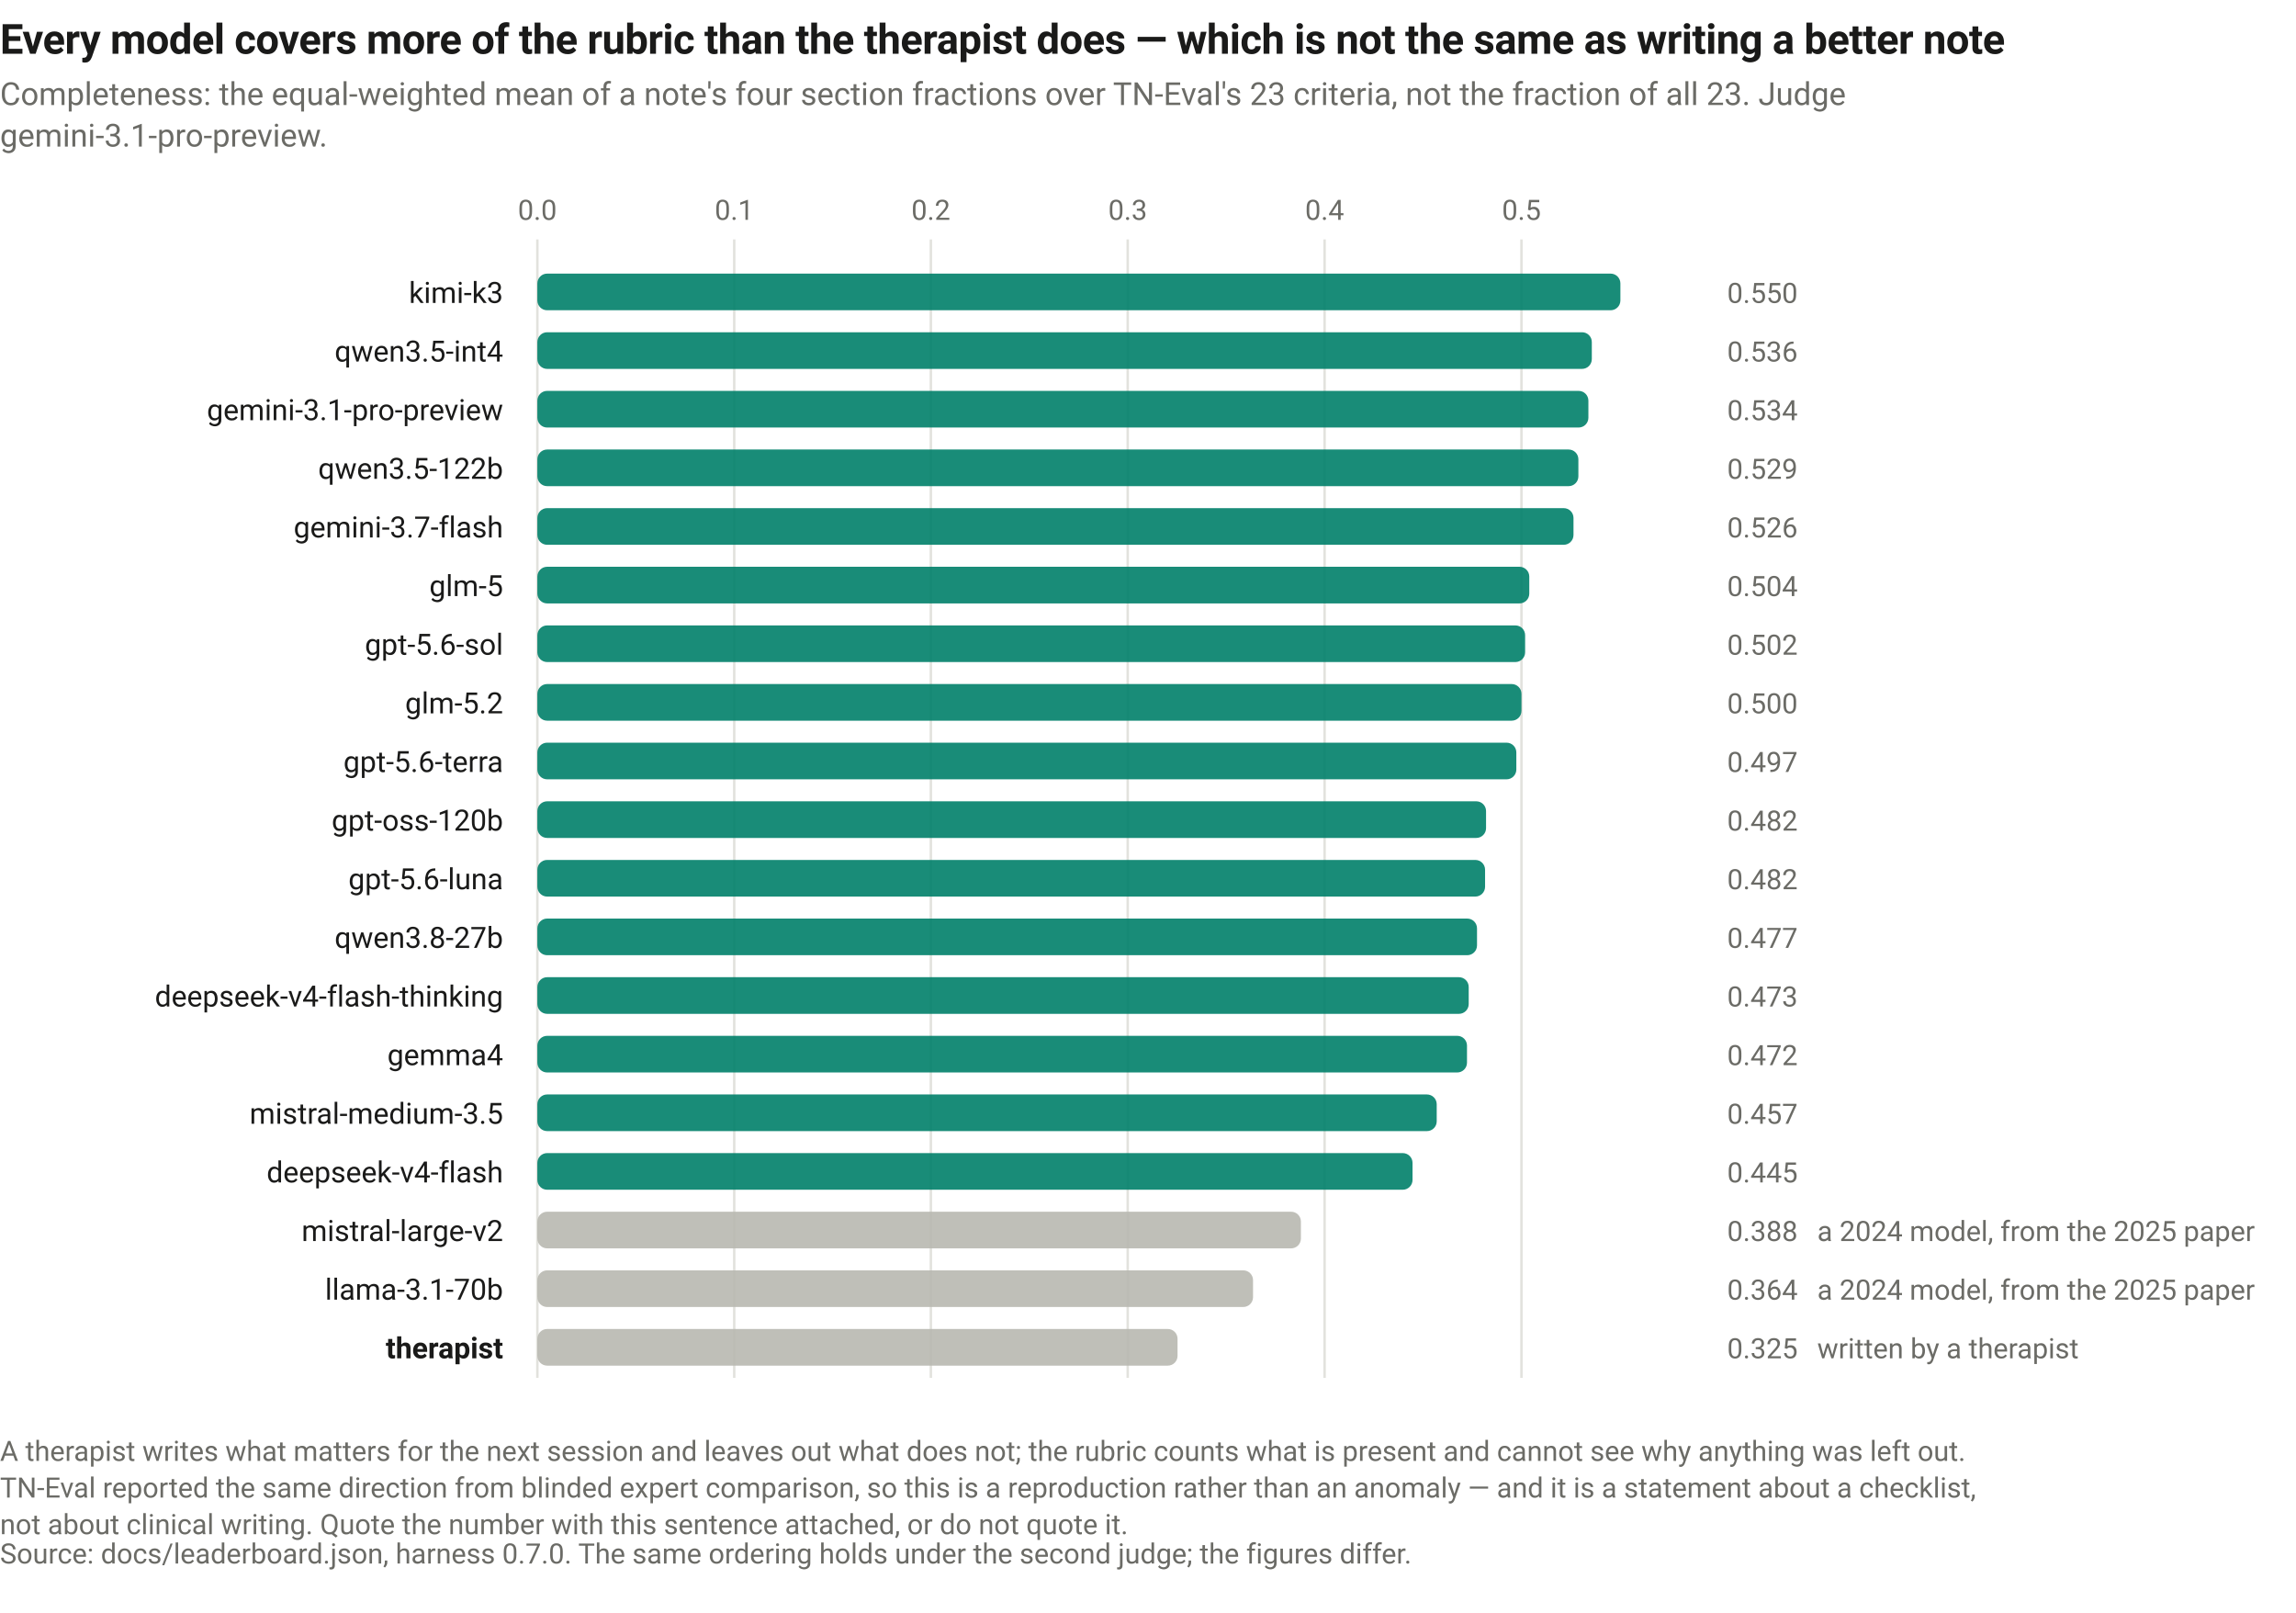
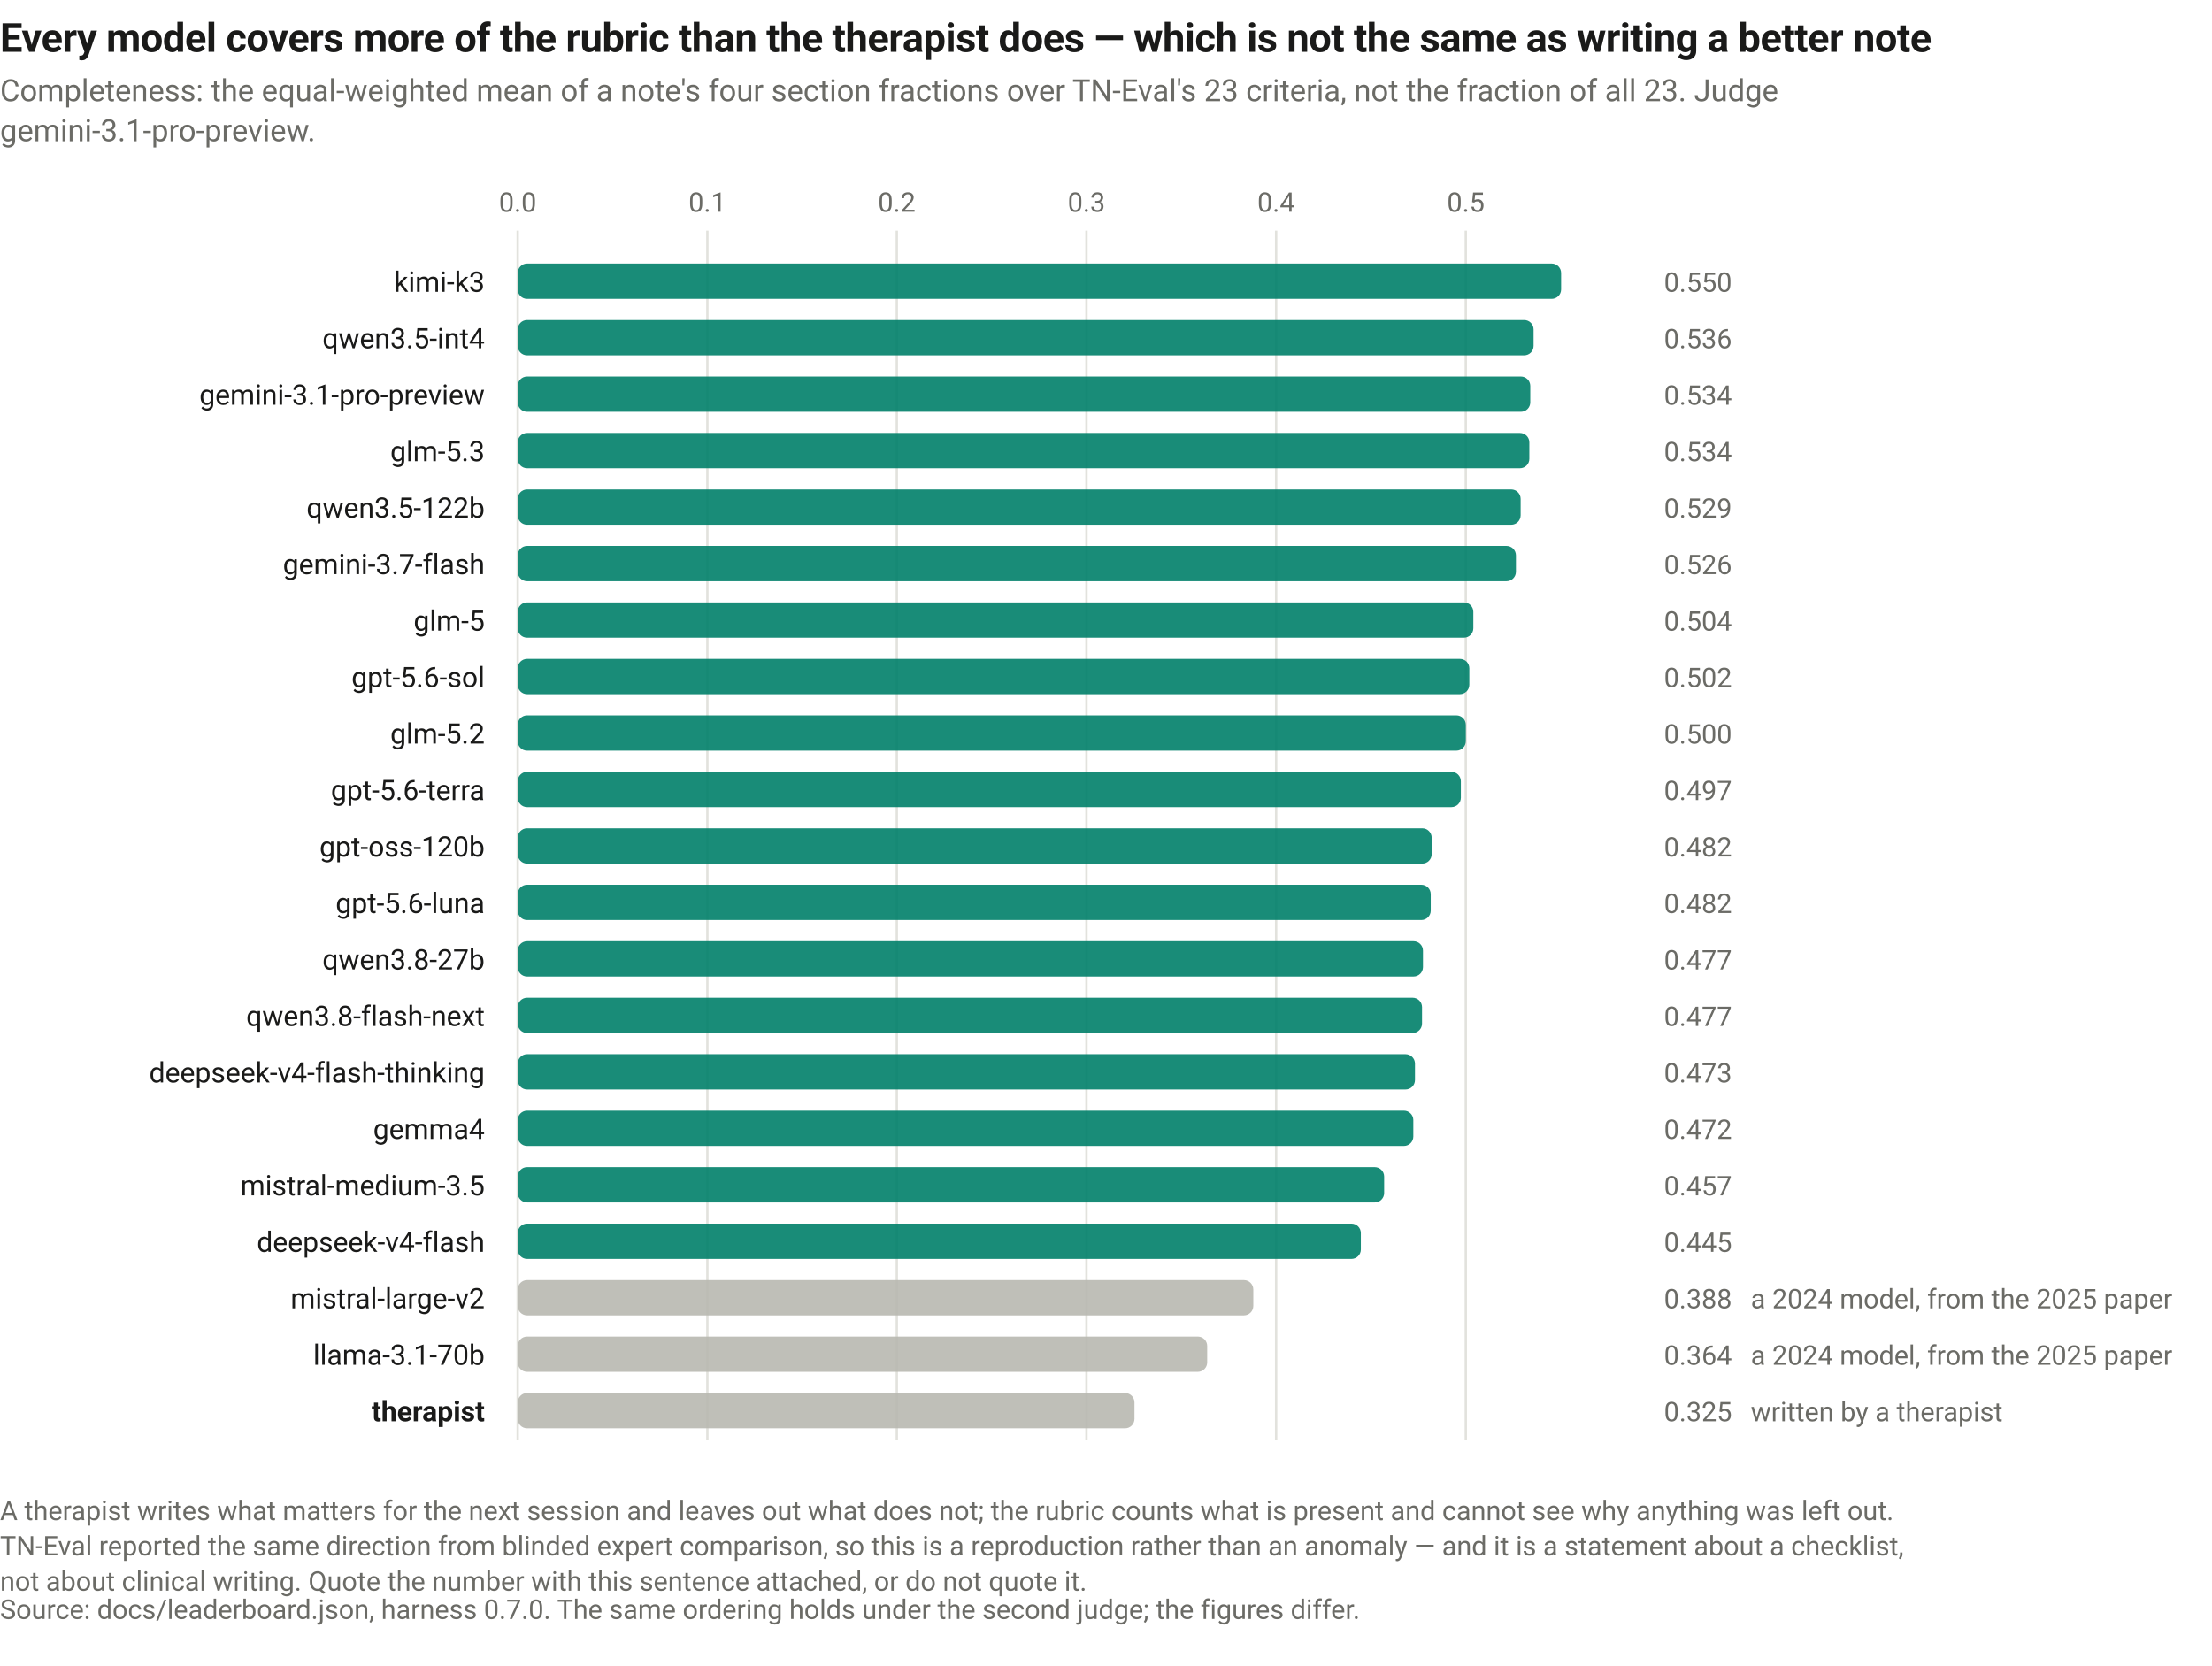
- <svg xmlns="http://www.w3.org/2000/svg" class="fig" width="940" height="660" viewBox="0 0 940 660" role="img" aria-label="Completeness for every system, therapist included">
+ <svg xmlns="http://www.w3.org/2000/svg" class="fig" width="940" height="708" viewBox="0 0 940 708" role="img" aria-label="Completeness for every system, therapist included">
  <style>
  .fig { font: 13px/1.4 -apple-system, BlinkMacSystemFont, "Segoe UI", Roboto, sans-serif; }
  .fig text { fill: #1a1a19; }
  .fig .muted { fill: #6b6b66; }
  .fig .rule { stroke: #e2e2dd; stroke-width: 1; }
  .fig .title { font-size: 17px; font-weight: 650; letter-spacing: -.01em; }
  .fig .sub { font-size: 13px; fill: #6b6b66; }
  .fig .note { font-size: 11.5px; fill: #6b6b66; }
  .fig .name { font-size: 12px; }
  .fig .value { font-size: 11.5px; fill: #6b6b66; font-variant-numeric: tabular-nums; }
  .fig .a { stroke: #00806a; }
  .fig .b { stroke: #c05a10; }
  .fig .fill-a { fill: #00806a; }
  .fig .fill-b { fill: #c05a10; }
  .fig .flat { stroke: #b8b8b1; }
  .fig .fill-flat { fill: #b8b8b1; }
  .fig .band { fill: #f0f0eb; }
  /* The ring that keeps overlapping marks apart is the *surface*, so it has to
     flip with the theme. Written as a literal it put a white halo on every dot
     in dark mode. */
  .fig .ring { stroke: #fcfcfb; }
  @media (prefers-color-scheme: dark) {
    .fig text { fill: #e8e8e4; }
    .fig .muted, .fig .sub, .fig .note, .fig .value { fill: #9a9a94; }
    .fig .rule { stroke: #2c2e31; }
    .fig .a { stroke: #22a184; }
    .fig .b { stroke: #c9701f; }
    .fig .fill-a { fill: #22a184; }
    .fig .fill-b { fill: #c9701f; }
    .fig .flat { stroke: #55554f; }
    .fig .fill-flat { fill: #55554f; }
    .fig .band { fill: #26282b; }
    .fig .ring { stroke: #1a1a19; }
  }
</style>
  <text class="title" x="0" y="22">Every model covers more of the rubric than the therapist does — which is not the same as writing a better note</text>
  <text class="sub" x="0" y="43">Completeness: the equal-weighted mean of a note's four section fractions over TN-Eval's 23 criteria, not the fraction of all 23. Judge</text>
  <text class="sub" x="0" y="60">gemini-3.1-pro-preview.</text>
-   <line class="rule" x1="220.0" y1="98" x2="220.0" y2="564" />
+   <line class="rule" x1="220.0" y1="98" x2="220.0" y2="612" />
  <text class="value" x="220.0" y="90" text-anchor="middle">0.0</text>
-   <line class="rule" x1="300.6" y1="98" x2="300.6" y2="564" />
+   <line class="rule" x1="300.6" y1="98" x2="300.6" y2="612" />
  <text class="value" x="300.6" y="90" text-anchor="middle">0.1</text>
-   <line class="rule" x1="381.1" y1="98" x2="381.1" y2="564" />
+   <line class="rule" x1="381.1" y1="98" x2="381.1" y2="612" />
  <text class="value" x="381.1" y="90" text-anchor="middle">0.2</text>
-   <line class="rule" x1="461.7" y1="98" x2="461.7" y2="564" />
+   <line class="rule" x1="461.7" y1="98" x2="461.7" y2="612" />
  <text class="value" x="461.7" y="90" text-anchor="middle">0.3</text>
-   <line class="rule" x1="542.3" y1="98" x2="542.3" y2="564" />
+   <line class="rule" x1="542.3" y1="98" x2="542.3" y2="612" />
  <text class="value" x="542.3" y="90" text-anchor="middle">0.4</text>
-   <line class="rule" x1="622.9" y1="98" x2="622.9" y2="564" />
+   <line class="rule" x1="622.9" y1="98" x2="622.9" y2="612" />
  <text class="value" x="622.9" y="90" text-anchor="middle">0.5</text>
  <g>
    <rect x="220" y="112" width="443.4" height="15" rx="4" class="fill-a" fill-opacity="0.9" />
    <text class="name" x="206" y="124.0" text-anchor="end">kimi-k3</text>
    <text class="value" x="736" y="124.0" text-anchor="end">0.550</text>
  </g>
  <g>
    <rect x="220" y="136" width="431.7" height="15" rx="4" class="fill-a" fill-opacity="0.9" />
    <text class="name" x="206" y="148.0" text-anchor="end">qwen3.5-int4</text>
    <text class="value" x="736" y="148.0" text-anchor="end">0.536</text>
  </g>
  <g>
    <rect x="220" y="160" width="430.3" height="15" rx="4" class="fill-a" fill-opacity="0.9" />
    <text class="name" x="206" y="172.0" text-anchor="end">gemini-3.1-pro-preview</text>
    <text class="value" x="736" y="172.0" text-anchor="end">0.534</text>
  </g>
  <g>
-     <rect x="220" y="184" width="426.2" height="15" rx="4" class="fill-a" fill-opacity="0.9" />
-     <text class="name" x="206" y="196.0" text-anchor="end">qwen3.5-122b</text>
-     <text class="value" x="736" y="196.0" text-anchor="end">0.529</text>
+     <rect x="220" y="184" width="429.9" height="15" rx="4" class="fill-a" fill-opacity="0.9" />
+     <text class="name" x="206" y="196.0" text-anchor="end">glm-5.3</text>
+     <text class="value" x="736" y="196.0" text-anchor="end">0.534</text>
  </g>
  <g>
-     <rect x="220" y="208" width="424.2" height="15" rx="4" class="fill-a" fill-opacity="0.9" />
-     <text class="name" x="206" y="220.0" text-anchor="end">gemini-3.7-flash</text>
-     <text class="value" x="736" y="220.0" text-anchor="end">0.526</text>
+     <rect x="220" y="208" width="426.2" height="15" rx="4" class="fill-a" fill-opacity="0.9" />
+     <text class="name" x="206" y="220.0" text-anchor="end">qwen3.5-122b</text>
+     <text class="value" x="736" y="220.0" text-anchor="end">0.529</text>
  </g>
  <g>
-     <rect x="220" y="232" width="406.1" height="15" rx="4" class="fill-a" fill-opacity="0.9" />
-     <text class="name" x="206" y="244.0" text-anchor="end">glm-5</text>
-     <text class="value" x="736" y="244.0" text-anchor="end">0.504</text>
+     <rect x="220" y="232" width="424.2" height="15" rx="4" class="fill-a" fill-opacity="0.9" />
+     <text class="name" x="206" y="244.0" text-anchor="end">gemini-3.7-flash</text>
+     <text class="value" x="736" y="244.0" text-anchor="end">0.526</text>
  </g>
  <g>
-     <rect x="220" y="256" width="404.4" height="15" rx="4" class="fill-a" fill-opacity="0.9" />
-     <text class="name" x="206" y="268.0" text-anchor="end">gpt-5.6-sol</text>
-     <text class="value" x="736" y="268.0" text-anchor="end">0.502</text>
+     <rect x="220" y="256" width="406.1" height="15" rx="4" class="fill-a" fill-opacity="0.9" />
+     <text class="name" x="206" y="268.0" text-anchor="end">glm-5</text>
+     <text class="value" x="736" y="268.0" text-anchor="end">0.504</text>
  </g>
  <g>
-     <rect x="220" y="280" width="402.9" height="15" rx="4" class="fill-a" fill-opacity="0.9" />
-     <text class="name" x="206" y="292.0" text-anchor="end">glm-5.2</text>
-     <text class="value" x="736" y="292.0" text-anchor="end">0.500</text>
+     <rect x="220" y="280" width="404.4" height="15" rx="4" class="fill-a" fill-opacity="0.9" />
+     <text class="name" x="206" y="292.0" text-anchor="end">gpt-5.6-sol</text>
+     <text class="value" x="736" y="292.0" text-anchor="end">0.502</text>
  </g>
  <g>
-     <rect x="220" y="304" width="400.8" height="15" rx="4" class="fill-a" fill-opacity="0.9" />
-     <text class="name" x="206" y="316.0" text-anchor="end">gpt-5.6-terra</text>
-     <text class="value" x="736" y="316.0" text-anchor="end">0.497</text>
+     <rect x="220" y="304" width="402.9" height="15" rx="4" class="fill-a" fill-opacity="0.9" />
+     <text class="name" x="206" y="316.0" text-anchor="end">glm-5.2</text>
+     <text class="value" x="736" y="316.0" text-anchor="end">0.500</text>
  </g>
  <g>
-     <rect x="220" y="328" width="388.4" height="15" rx="4" class="fill-a" fill-opacity="0.9" />
-     <text class="name" x="206" y="340.0" text-anchor="end">gpt-oss-120b</text>
-     <text class="value" x="736" y="340.0" text-anchor="end">0.482</text>
+     <rect x="220" y="328" width="400.8" height="15" rx="4" class="fill-a" fill-opacity="0.9" />
+     <text class="name" x="206" y="340.0" text-anchor="end">gpt-5.6-terra</text>
+     <text class="value" x="736" y="340.0" text-anchor="end">0.497</text>
  </g>
  <g>
-     <rect x="220" y="352" width="388.0" height="15" rx="4" class="fill-a" fill-opacity="0.9" />
-     <text class="name" x="206" y="364.0" text-anchor="end">gpt-5.6-luna</text>
+     <rect x="220" y="352" width="388.4" height="15" rx="4" class="fill-a" fill-opacity="0.9" />
+     <text class="name" x="206" y="364.0" text-anchor="end">gpt-oss-120b</text>
    <text class="value" x="736" y="364.0" text-anchor="end">0.482</text>
  </g>
  <g>
-     <rect x="220" y="376" width="384.7" height="15" rx="4" class="fill-a" fill-opacity="0.9" />
-     <text class="name" x="206" y="388.0" text-anchor="end">qwen3.8-27b</text>
-     <text class="value" x="736" y="388.0" text-anchor="end">0.477</text>
+     <rect x="220" y="376" width="388.0" height="15" rx="4" class="fill-a" fill-opacity="0.9" />
+     <text class="name" x="206" y="388.0" text-anchor="end">gpt-5.6-luna</text>
+     <text class="value" x="736" y="388.0" text-anchor="end">0.482</text>
  </g>
  <g>
-     <rect x="220" y="400" width="381.3" height="15" rx="4" class="fill-a" fill-opacity="0.9" />
-     <text class="name" x="206" y="412.0" text-anchor="end">deepseek-v4-flash-thinking</text>
-     <text class="value" x="736" y="412.0" text-anchor="end">0.473</text>
+     <rect x="220" y="400" width="384.7" height="15" rx="4" class="fill-a" fill-opacity="0.9" />
+     <text class="name" x="206" y="412.0" text-anchor="end">qwen3.8-27b</text>
+     <text class="value" x="736" y="412.0" text-anchor="end">0.477</text>
  </g>
  <g>
-     <rect x="220" y="424" width="380.6" height="15" rx="4" class="fill-a" fill-opacity="0.9" />
-     <text class="name" x="206" y="436.0" text-anchor="end">gemma4</text>
-     <text class="value" x="736" y="436.0" text-anchor="end">0.472</text>
+     <rect x="220" y="424" width="384.3" height="15" rx="4" class="fill-a" fill-opacity="0.9" />
+     <text class="name" x="206" y="436.0" text-anchor="end">qwen3.8-flash-next</text>
+     <text class="value" x="736" y="436.0" text-anchor="end">0.477</text>
  </g>
  <g>
-     <rect x="220" y="448" width="368.2" height="15" rx="4" class="fill-a" fill-opacity="0.9" />
-     <text class="name" x="206" y="460.0" text-anchor="end">mistral-medium-3.5</text>
-     <text class="value" x="736" y="460.0" text-anchor="end">0.457</text>
+     <rect x="220" y="448" width="381.3" height="15" rx="4" class="fill-a" fill-opacity="0.9" />
+     <text class="name" x="206" y="460.0" text-anchor="end">deepseek-v4-flash-thinking</text>
+     <text class="value" x="736" y="460.0" text-anchor="end">0.473</text>
  </g>
  <g>
-     <rect x="220" y="472" width="358.3" height="15" rx="4" class="fill-a" fill-opacity="0.9" />
-     <text class="name" x="206" y="484.0" text-anchor="end">deepseek-v4-flash</text>
-     <text class="value" x="736" y="484.0" text-anchor="end">0.445</text>
+     <rect x="220" y="472" width="380.6" height="15" rx="4" class="fill-a" fill-opacity="0.9" />
+     <text class="name" x="206" y="484.0" text-anchor="end">gemma4</text>
+     <text class="value" x="736" y="484.0" text-anchor="end">0.472</text>
  </g>
  <g>
-     <rect x="220" y="496" width="312.6" height="15" rx="4" class="fill-flat" fill-opacity="0.9" />
-     <text class="name" x="206" y="508.0" text-anchor="end">mistral-large-v2</text>
-     <text class="value" x="736" y="508.0" text-anchor="end">0.388</text>
-     <text class="value" x="744" y="508.0">a 2024 model, from the 2025 paper</text>
+     <rect x="220" y="496" width="368.2" height="15" rx="4" class="fill-a" fill-opacity="0.9" />
+     <text class="name" x="206" y="508.0" text-anchor="end">mistral-medium-3.5</text>
+     <text class="value" x="736" y="508.0" text-anchor="end">0.457</text>
  </g>
  <g>
-     <rect x="220" y="520" width="293.0" height="15" rx="4" class="fill-flat" fill-opacity="0.9" />
-     <text class="name" x="206" y="532.0" text-anchor="end">llama-3.1-70b</text>
-     <text class="value" x="736" y="532.0" text-anchor="end">0.364</text>
-     <text class="value" x="744" y="532.0">a 2024 model, from the 2025 paper</text>
+     <rect x="220" y="520" width="358.3" height="15" rx="4" class="fill-a" fill-opacity="0.9" />
+     <text class="name" x="206" y="532.0" text-anchor="end">deepseek-v4-flash</text>
+     <text class="value" x="736" y="532.0" text-anchor="end">0.445</text>
  </g>
  <g>
-     <rect x="220" y="544" width="262.1" height="15" rx="4" class="fill-flat" fill-opacity="0.9" />
-     <text class="name" x="206" y="556.0" text-anchor="end" style="font-weight:650">therapist</text>
-     <text class="value" x="736" y="556.0" text-anchor="end">0.325</text>
-     <text class="value" x="744" y="556.0">written by a therapist</text>
+     <rect x="220" y="544" width="312.6" height="15" rx="4" class="fill-flat" fill-opacity="0.9" />
+     <text class="name" x="206" y="556.0" text-anchor="end">mistral-large-v2</text>
+     <text class="value" x="736" y="556.0" text-anchor="end">0.388</text>
+     <text class="value" x="744" y="556.0">a 2024 model, from the 2025 paper</text>
  </g>
-   <text class="note" x="0" y="598">A therapist writes what matters for the next session and leaves out what does not; the rubric counts what is present and cannot see why anything was left out.</text>
-   <text class="note" x="0" y="613">TN-Eval reported the same direction from blinded expert comparison, so this is a reproduction rather than an anomaly — and it is a statement about a checklist,</text>
-   <text class="note" x="0" y="628">not about clinical writing. Quote the number with this sentence attached, or do not quote it.</text>
-   <text class="note" x="0" y="640">Source: docs/leaderboard.json, harness 0.7.0. The same ordering holds under the second judge; the figures differ.</text>
+   <g>
+     <rect x="220" y="568" width="293.0" height="15" rx="4" class="fill-flat" fill-opacity="0.9" />
+     <text class="name" x="206" y="580.0" text-anchor="end">llama-3.1-70b</text>
+     <text class="value" x="736" y="580.0" text-anchor="end">0.364</text>
+     <text class="value" x="744" y="580.0">a 2024 model, from the 2025 paper</text>
+   </g>
+   <g>
+     <rect x="220" y="592" width="262.1" height="15" rx="4" class="fill-flat" fill-opacity="0.9" />
+     <text class="name" x="206" y="604.0" text-anchor="end" style="font-weight:650">therapist</text>
+     <text class="value" x="736" y="604.0" text-anchor="end">0.325</text>
+     <text class="value" x="744" y="604.0">written by a therapist</text>
+   </g>
+   <text class="note" x="0" y="646">A therapist writes what matters for the next session and leaves out what does not; the rubric counts what is present and cannot see why anything was left out.</text>
+   <text class="note" x="0" y="661">TN-Eval reported the same direction from blinded expert comparison, so this is a reproduction rather than an anomaly — and it is a statement about a checklist,</text>
+   <text class="note" x="0" y="676">not about clinical writing. Quote the number with this sentence attached, or do not quote it.</text>
+   <text class="note" x="0" y="688">Source: docs/leaderboard.json, harness 0.7.0. The same ordering holds under the second judge; the figures differ.</text>
</svg>
